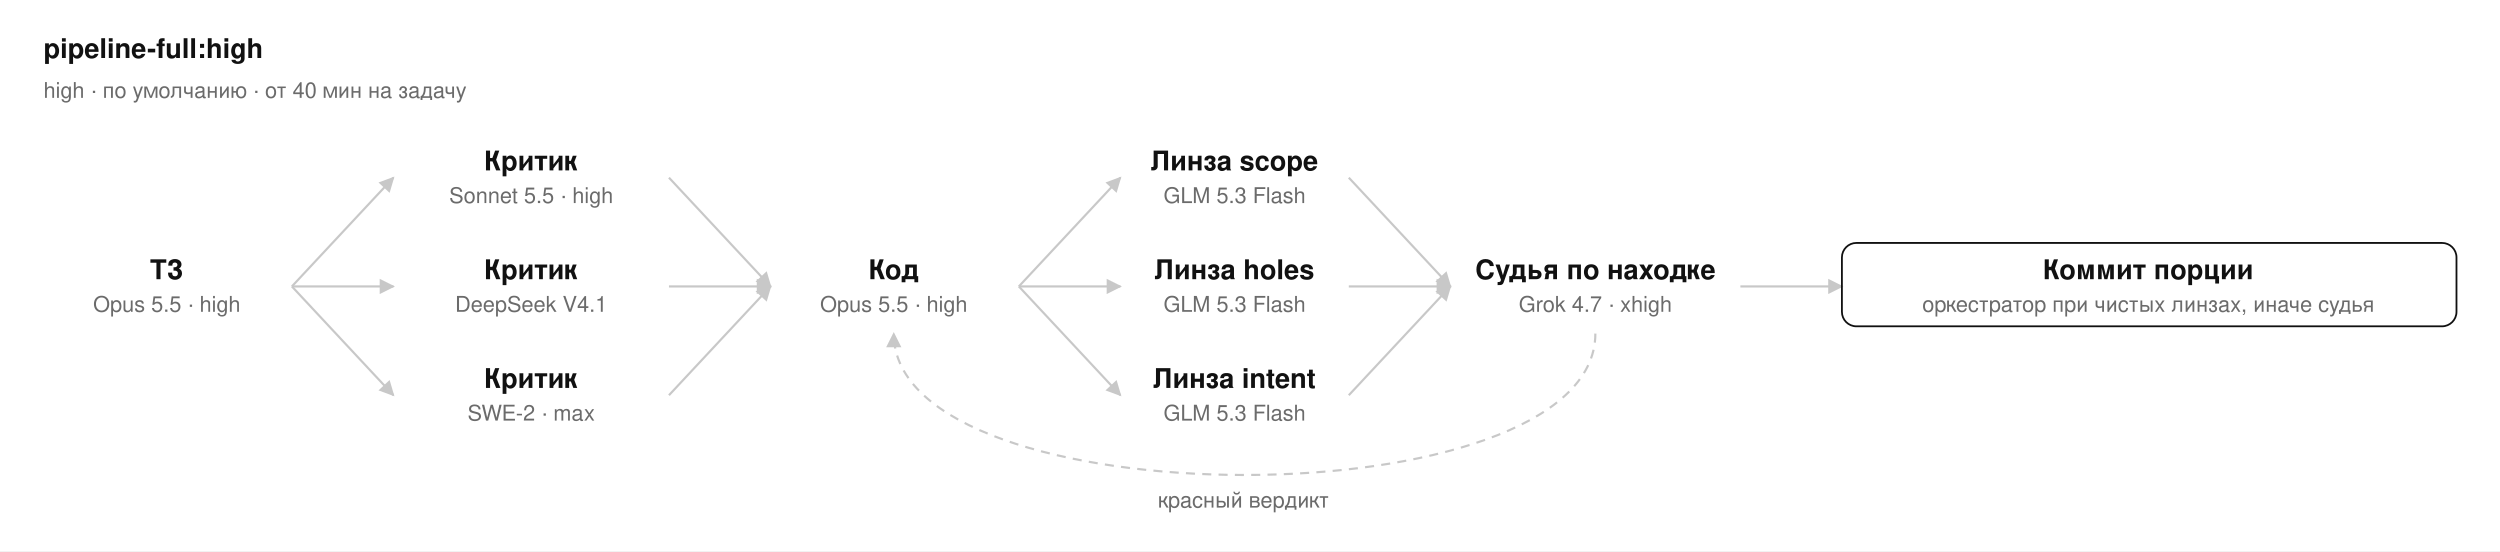
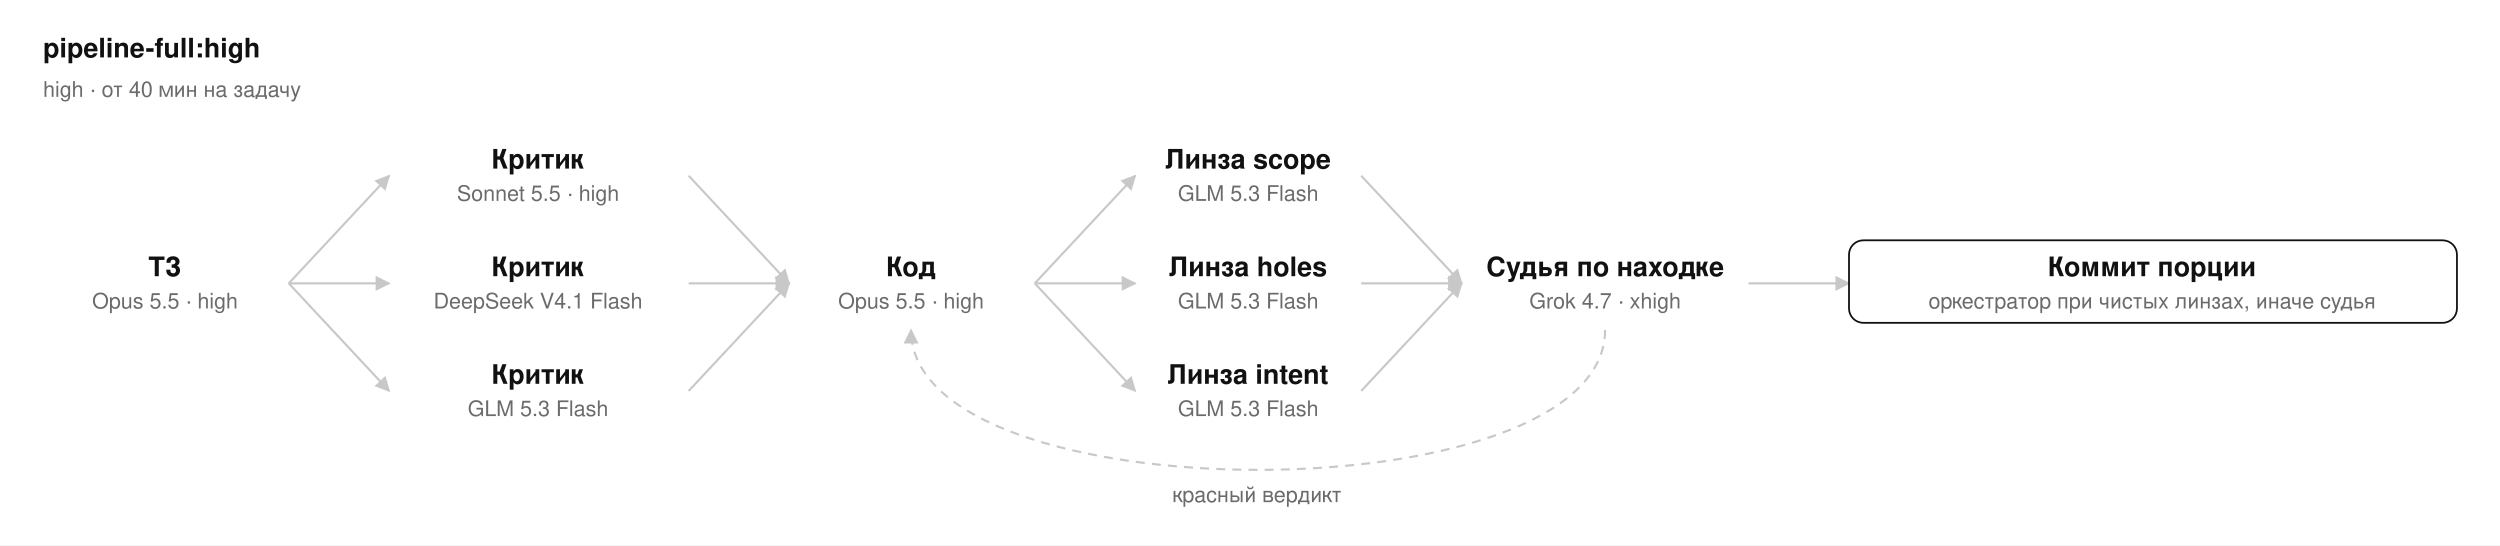
- <svg xmlns="http://www.w3.org/2000/svg" width="1379" height="304" viewBox="0 0 1379 304" font-family="-apple-system, 'Segoe UI', Helvetica, Arial, sans-serif">
+ <svg xmlns="http://www.w3.org/2000/svg" width="1394" height="304" viewBox="0 0 1394 304" font-family="-apple-system, 'Segoe UI', Helvetica, Arial, sans-serif">
  <defs>
    <marker id="arrow" viewBox="0 0 10 10" refX="9" refY="5" markerWidth="7" markerHeight="7" orient="auto-start-reverse">
      <path d="M0 0L10 5L0 10z" fill="#c8c8c8" />
    </marker>
  </defs>
  <rect width="100%" height="100%" fill="#fff" />
  <text x="24" y="32" text-anchor="start" font-size="15" font-weight="700" fill="#111">pipeline-full:high</text>
-   <text x="24" y="54" text-anchor="start" font-size="12" fill="#6b6b6b">high · по умолчанию · от 40 мин на задачу</text>
+   <text x="24" y="54" text-anchor="start" font-size="12" fill="#6b6b6b">high · от 40 мин на задачу</text>
  <line x1="161" y1="158" x2="217" y2="98" stroke="#c8c8c8" stroke-width="1.2" marker-end="url(#arrow)" />
  <line x1="161" y1="158" x2="217" y2="158" stroke="#c8c8c8" stroke-width="1.2" marker-end="url(#arrow)" />
  <line x1="161" y1="158" x2="217" y2="218" stroke="#c8c8c8" stroke-width="1.2" marker-end="url(#arrow)" />
-   <line x1="369" y1="98" x2="425" y2="158" stroke="#c8c8c8" stroke-width="1.2" marker-end="url(#arrow)" />
-   <line x1="369" y1="158" x2="425" y2="158" stroke="#c8c8c8" stroke-width="1.2" marker-end="url(#arrow)" />
-   <line x1="369" y1="218" x2="425" y2="158" stroke="#c8c8c8" stroke-width="1.2" marker-end="url(#arrow)" />
-   <line x1="562" y1="158" x2="618" y2="98" stroke="#c8c8c8" stroke-width="1.2" marker-end="url(#arrow)" />
-   <line x1="562" y1="158" x2="618" y2="158" stroke="#c8c8c8" stroke-width="1.2" marker-end="url(#arrow)" />
-   <line x1="562" y1="158" x2="618" y2="218" stroke="#c8c8c8" stroke-width="1.2" marker-end="url(#arrow)" />
-   <line x1="744" y1="98" x2="800" y2="158" stroke="#c8c8c8" stroke-width="1.2" marker-end="url(#arrow)" />
-   <line x1="744" y1="158" x2="800" y2="158" stroke="#c8c8c8" stroke-width="1.2" marker-end="url(#arrow)" />
-   <line x1="744" y1="218" x2="800" y2="158" stroke="#c8c8c8" stroke-width="1.2" marker-end="url(#arrow)" />
-   <line x1="960" y1="158" x2="1016" y2="158" stroke="#c8c8c8" stroke-width="1.2" marker-end="url(#arrow)" />
+   <line x1="384" y1="98" x2="440" y2="158" stroke="#c8c8c8" stroke-width="1.2" marker-end="url(#arrow)" />
+   <line x1="384" y1="158" x2="440" y2="158" stroke="#c8c8c8" stroke-width="1.2" marker-end="url(#arrow)" />
+   <line x1="384" y1="218" x2="440" y2="158" stroke="#c8c8c8" stroke-width="1.2" marker-end="url(#arrow)" />
+   <line x1="577" y1="158" x2="633" y2="98" stroke="#c8c8c8" stroke-width="1.2" marker-end="url(#arrow)" />
+   <line x1="577" y1="158" x2="633" y2="158" stroke="#c8c8c8" stroke-width="1.2" marker-end="url(#arrow)" />
+   <line x1="577" y1="158" x2="633" y2="218" stroke="#c8c8c8" stroke-width="1.2" marker-end="url(#arrow)" />
+   <line x1="759" y1="98" x2="815" y2="158" stroke="#c8c8c8" stroke-width="1.2" marker-end="url(#arrow)" />
+   <line x1="759" y1="158" x2="815" y2="158" stroke="#c8c8c8" stroke-width="1.2" marker-end="url(#arrow)" />
+   <line x1="759" y1="218" x2="815" y2="158" stroke="#c8c8c8" stroke-width="1.2" marker-end="url(#arrow)" />
+   <line x1="975" y1="158" x2="1031" y2="158" stroke="#c8c8c8" stroke-width="1.2" marker-end="url(#arrow)" />
  <text x="92" y="154" text-anchor="middle" font-size="15" font-weight="700" fill="#111">ТЗ</text>
  <text x="92" y="172" text-anchor="middle" font-size="12" fill="#6b6b6b">Opus 5.5 · high</text>
-   <text x="293" y="94" text-anchor="middle" font-size="15" font-weight="700" fill="#111">Критик</text>
-   <text x="293" y="112" text-anchor="middle" font-size="12" fill="#6b6b6b">Sonnet 5.5 · high</text>
-   <text x="293" y="154" text-anchor="middle" font-size="15" font-weight="700" fill="#111">Критик</text>
-   <text x="293" y="172" text-anchor="middle" font-size="12" fill="#6b6b6b">DeepSeek V4.1</text>
-   <text x="293" y="214" text-anchor="middle" font-size="15" font-weight="700" fill="#111">Критик</text>
-   <text x="293" y="232" text-anchor="middle" font-size="12" fill="#6b6b6b">SWE-2 · max</text>
-   <text x="493" y="154" text-anchor="middle" font-size="15" font-weight="700" fill="#111">Код</text>
-   <text x="493" y="172" text-anchor="middle" font-size="12" fill="#6b6b6b">Opus 5.5 · high</text>
-   <text x="681" y="94" text-anchor="middle" font-size="15" font-weight="700" fill="#111">Линза scope</text>
-   <text x="681" y="112" text-anchor="middle" font-size="12" fill="#6b6b6b">GLM 5.3 Flash</text>
-   <text x="681" y="154" text-anchor="middle" font-size="15" font-weight="700" fill="#111">Линза holes</text>
-   <text x="681" y="172" text-anchor="middle" font-size="12" fill="#6b6b6b">GLM 5.3 Flash</text>
-   <text x="681" y="214" text-anchor="middle" font-size="15" font-weight="700" fill="#111">Линза intent</text>
-   <text x="681" y="232" text-anchor="middle" font-size="12" fill="#6b6b6b">GLM 5.3 Flash</text>
-   <text x="880" y="154" text-anchor="middle" font-size="15" font-weight="700" fill="#111">Судья по находке</text>
-   <text x="880" y="172" text-anchor="middle" font-size="12" fill="#6b6b6b">Grok 4.7 · xhigh</text>
-   <rect x="1016" y="134" width="339" height="46" rx="8" fill="none" stroke="#111" stroke-width="1" />
-   <text x="1185" y="154" text-anchor="middle" font-size="15" font-weight="700" fill="#111">Коммит порции</text>
-   <text x="1185" y="172" text-anchor="middle" font-size="12" fill="#6b6b6b">оркестратор при чистых линзах, иначе судья</text>
-   <path d="M880 184 C880 288 493 288 493 184" fill="none" stroke="#c8c8c8" stroke-width="1.2" stroke-dasharray="5 4" marker-end="url(#arrow)" />
-   <text x="686" y="280" text-anchor="middle" font-size="12" fill="#6b6b6b">красный вердикт</text>
+   <text x="300" y="94" text-anchor="middle" font-size="15" font-weight="700" fill="#111">Критик</text>
+   <text x="300" y="112" text-anchor="middle" font-size="12" fill="#6b6b6b">Sonnet 5.5 · high</text>
+   <text x="300" y="154" text-anchor="middle" font-size="15" font-weight="700" fill="#111">Критик</text>
+   <text x="300" y="172" text-anchor="middle" font-size="12" fill="#6b6b6b">DeepSeek V4.1 Flash</text>
+   <text x="300" y="214" text-anchor="middle" font-size="15" font-weight="700" fill="#111">Критик</text>
+   <text x="300" y="232" text-anchor="middle" font-size="12" fill="#6b6b6b">GLM 5.3 Flash</text>
+   <text x="508" y="154" text-anchor="middle" font-size="15" font-weight="700" fill="#111">Код</text>
+   <text x="508" y="172" text-anchor="middle" font-size="12" fill="#6b6b6b">Opus 5.5 · high</text>
+   <text x="696" y="94" text-anchor="middle" font-size="15" font-weight="700" fill="#111">Линза scope</text>
+   <text x="696" y="112" text-anchor="middle" font-size="12" fill="#6b6b6b">GLM 5.3 Flash</text>
+   <text x="696" y="154" text-anchor="middle" font-size="15" font-weight="700" fill="#111">Линза holes</text>
+   <text x="696" y="172" text-anchor="middle" font-size="12" fill="#6b6b6b">GLM 5.3 Flash</text>
+   <text x="696" y="214" text-anchor="middle" font-size="15" font-weight="700" fill="#111">Линза intent</text>
+   <text x="696" y="232" text-anchor="middle" font-size="12" fill="#6b6b6b">GLM 5.3 Flash</text>
+   <text x="895" y="154" text-anchor="middle" font-size="15" font-weight="700" fill="#111">Судья по находке</text>
+   <text x="895" y="172" text-anchor="middle" font-size="12" fill="#6b6b6b">Grok 4.7 · xhigh</text>
+   <rect x="1031" y="134" width="339" height="46" rx="8" fill="none" stroke="#111" stroke-width="1" />
+   <text x="1200" y="154" text-anchor="middle" font-size="15" font-weight="700" fill="#111">Коммит порции</text>
+   <text x="1200" y="172" text-anchor="middle" font-size="12" fill="#6b6b6b">оркестратор при чистых линзах, иначе судья</text>
+   <path d="M895 184 C895 288 508 288 508 184" fill="none" stroke="#c8c8c8" stroke-width="1.2" stroke-dasharray="5 4" marker-end="url(#arrow)" />
+   <text x="701" y="280" text-anchor="middle" font-size="12" fill="#6b6b6b">красный вердикт</text>
</svg>
